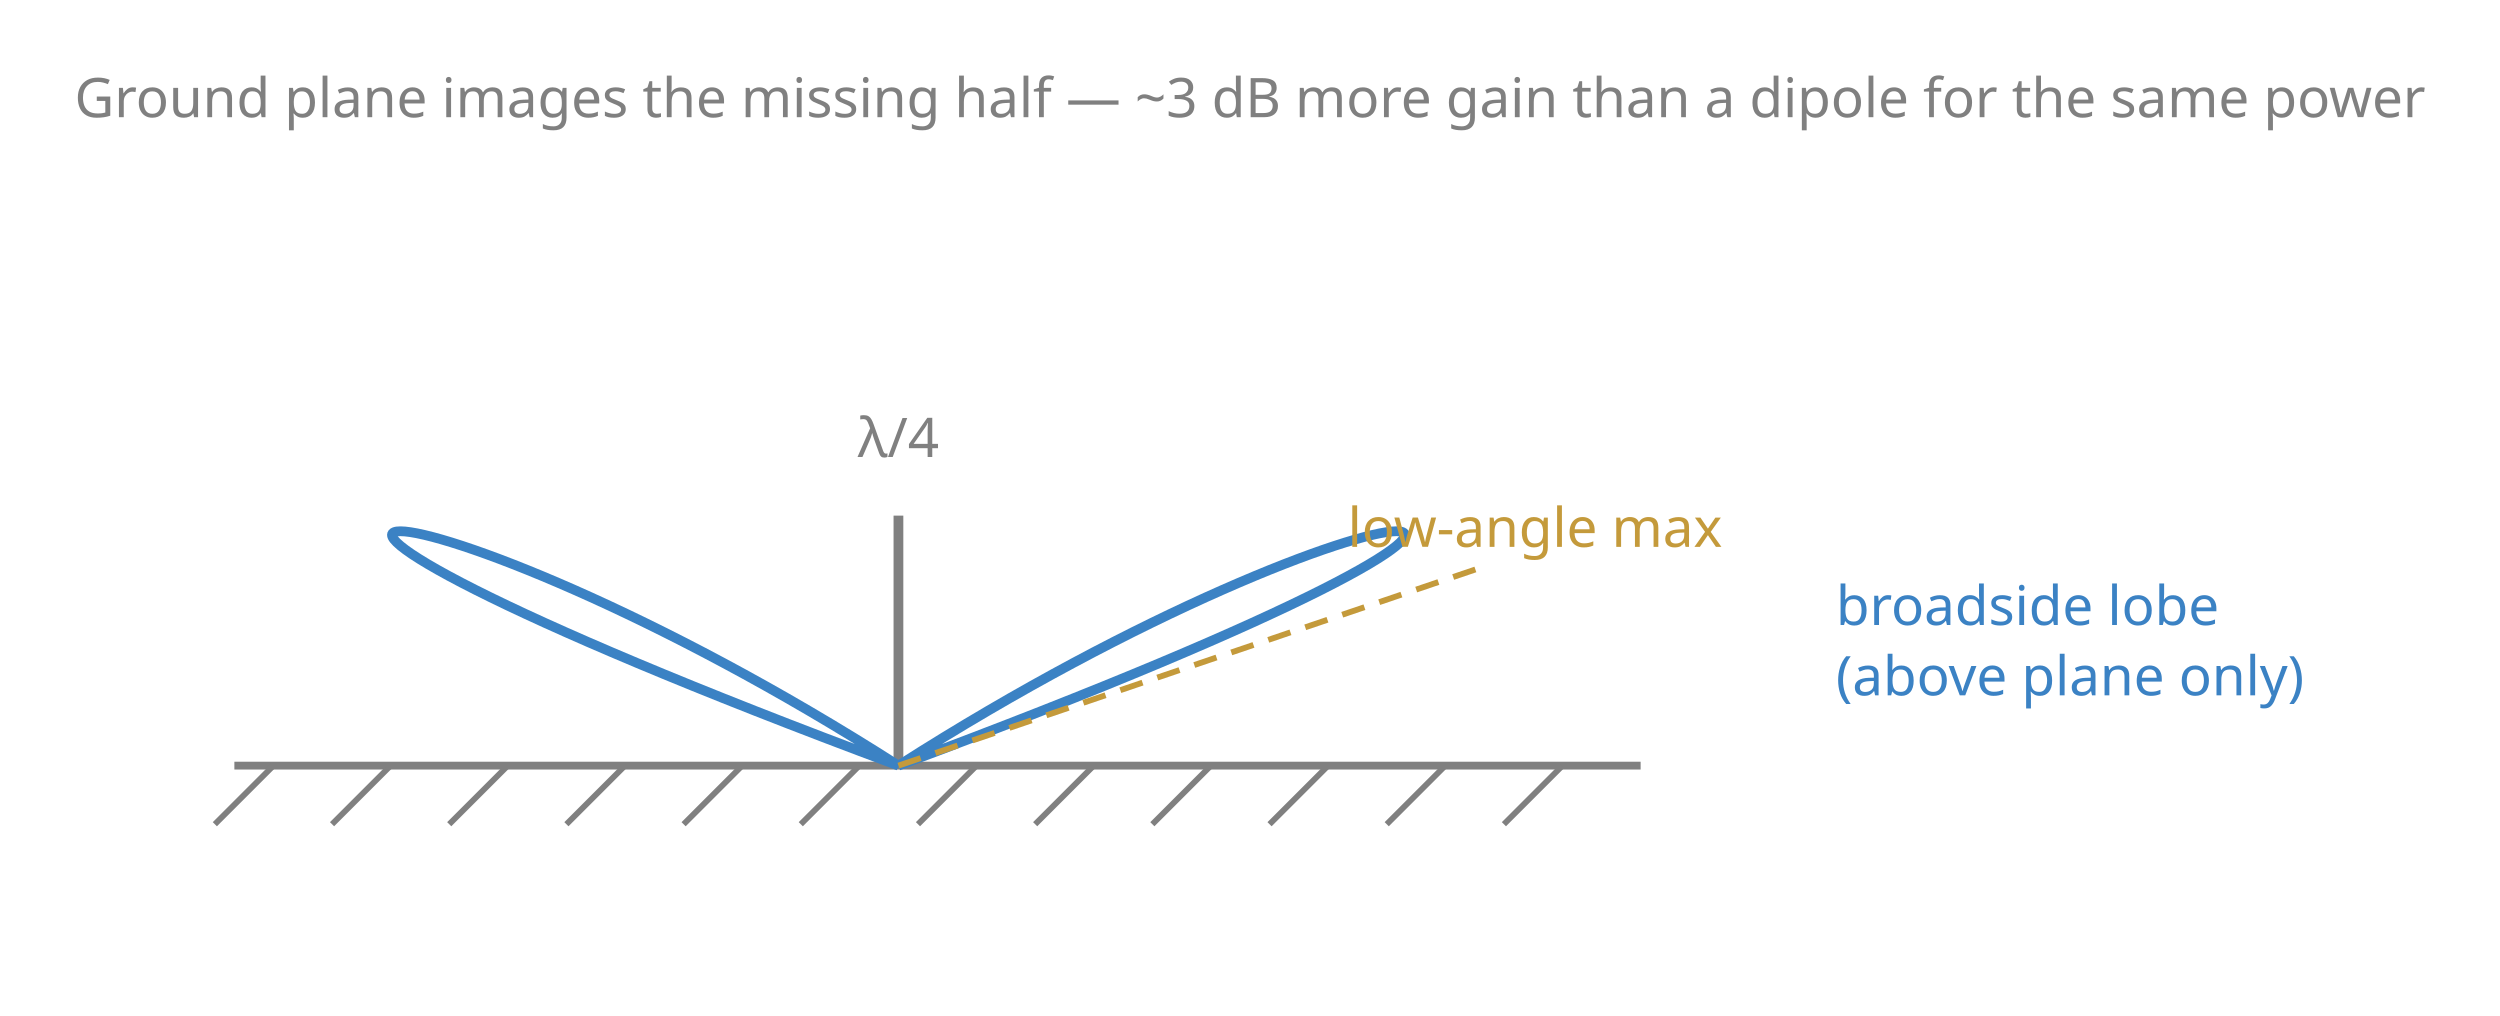
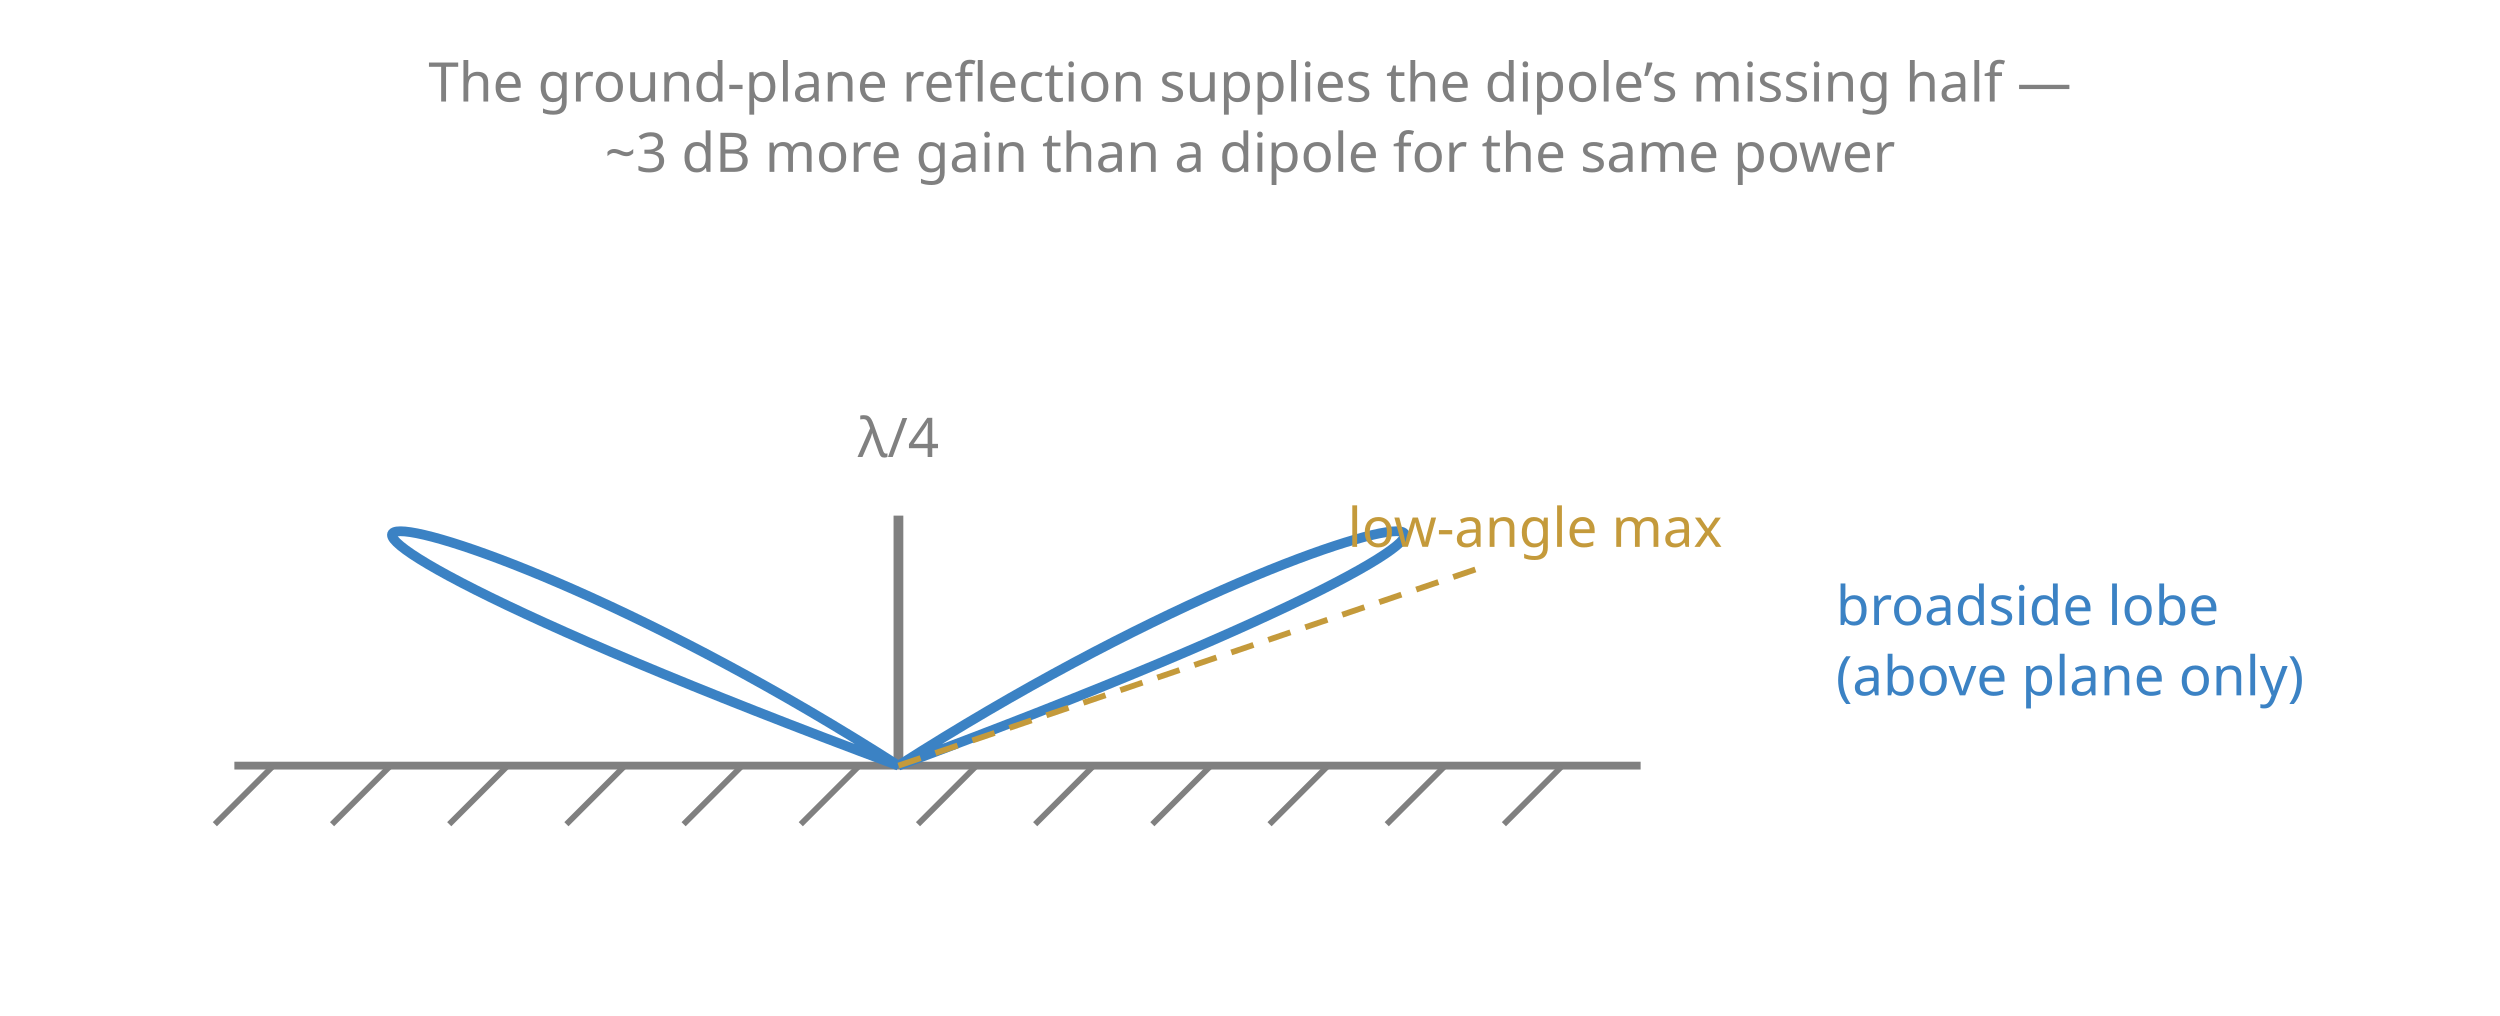
<svg xmlns="http://www.w3.org/2000/svg" viewBox="0 0 640 260" font-family="system-ui, sans-serif" font-size="14">
  <line x1="60" y1="196" x2="420" y2="196" stroke="#808080" stroke-width="2" />
  <g stroke="#808080" stroke-width="1.5">
    <line x1="70" y1="196" x2="55" y2="211" />
    <line x1="100" y1="196" x2="85" y2="211" />
    <line x1="130" y1="196" x2="115" y2="211" />
    <line x1="160" y1="196" x2="145" y2="211" />
    <line x1="190" y1="196" x2="175" y2="211" />
    <line x1="220" y1="196" x2="205" y2="211" />
    <line x1="250" y1="196" x2="235" y2="211" />
    <line x1="280" y1="196" x2="265" y2="211" />
    <line x1="310" y1="196" x2="295" y2="211" />
    <line x1="340" y1="196" x2="325" y2="211" />
    <line x1="370" y1="196" x2="355" y2="211" />
    <line x1="400" y1="196" x2="385" y2="211" />
  </g>
  <line x1="230" y1="196" x2="230" y2="132" stroke="#808080" stroke-width="2.5" />
  <text x="230" y="117" text-anchor="middle" fill="#808080">λ/4</text>
  <path d="M230 196 C 355 116, 445 116, 230 196 Z" stroke="#3b82c4" stroke-width="2.5" fill="none" />
  <path d="M230 196 C 105 116, 15 116, 230 196 Z" stroke="#3b82c4" stroke-width="2.5" fill="none" />
  <text x="470" y="160" fill="#3b82c4">broadside lobe</text>
  <text x="470" y="178" fill="#3b82c4">(above plane only)</text>
  <g stroke="#c49a3b" stroke-width="1.5" fill="none" stroke-dasharray="6 4">
    <line x1="230" y1="196" x2="380" y2="145" />
  </g>
  <text x="345" y="140" fill="#c49a3b">low-angle max</text>
-   <text x="320" y="30" text-anchor="middle" fill="#808080">Ground plane images the missing half — ~3 dB more gain than a dipole for the same power</text>
+   <text x="320" y="26" text-anchor="middle" fill="#808080">The ground-plane reflection supplies the dipole’s missing half —</text>
+   <text x="320" y="44" text-anchor="middle" fill="#808080">~3 dB more gain than a dipole for the same power</text>
</svg>
